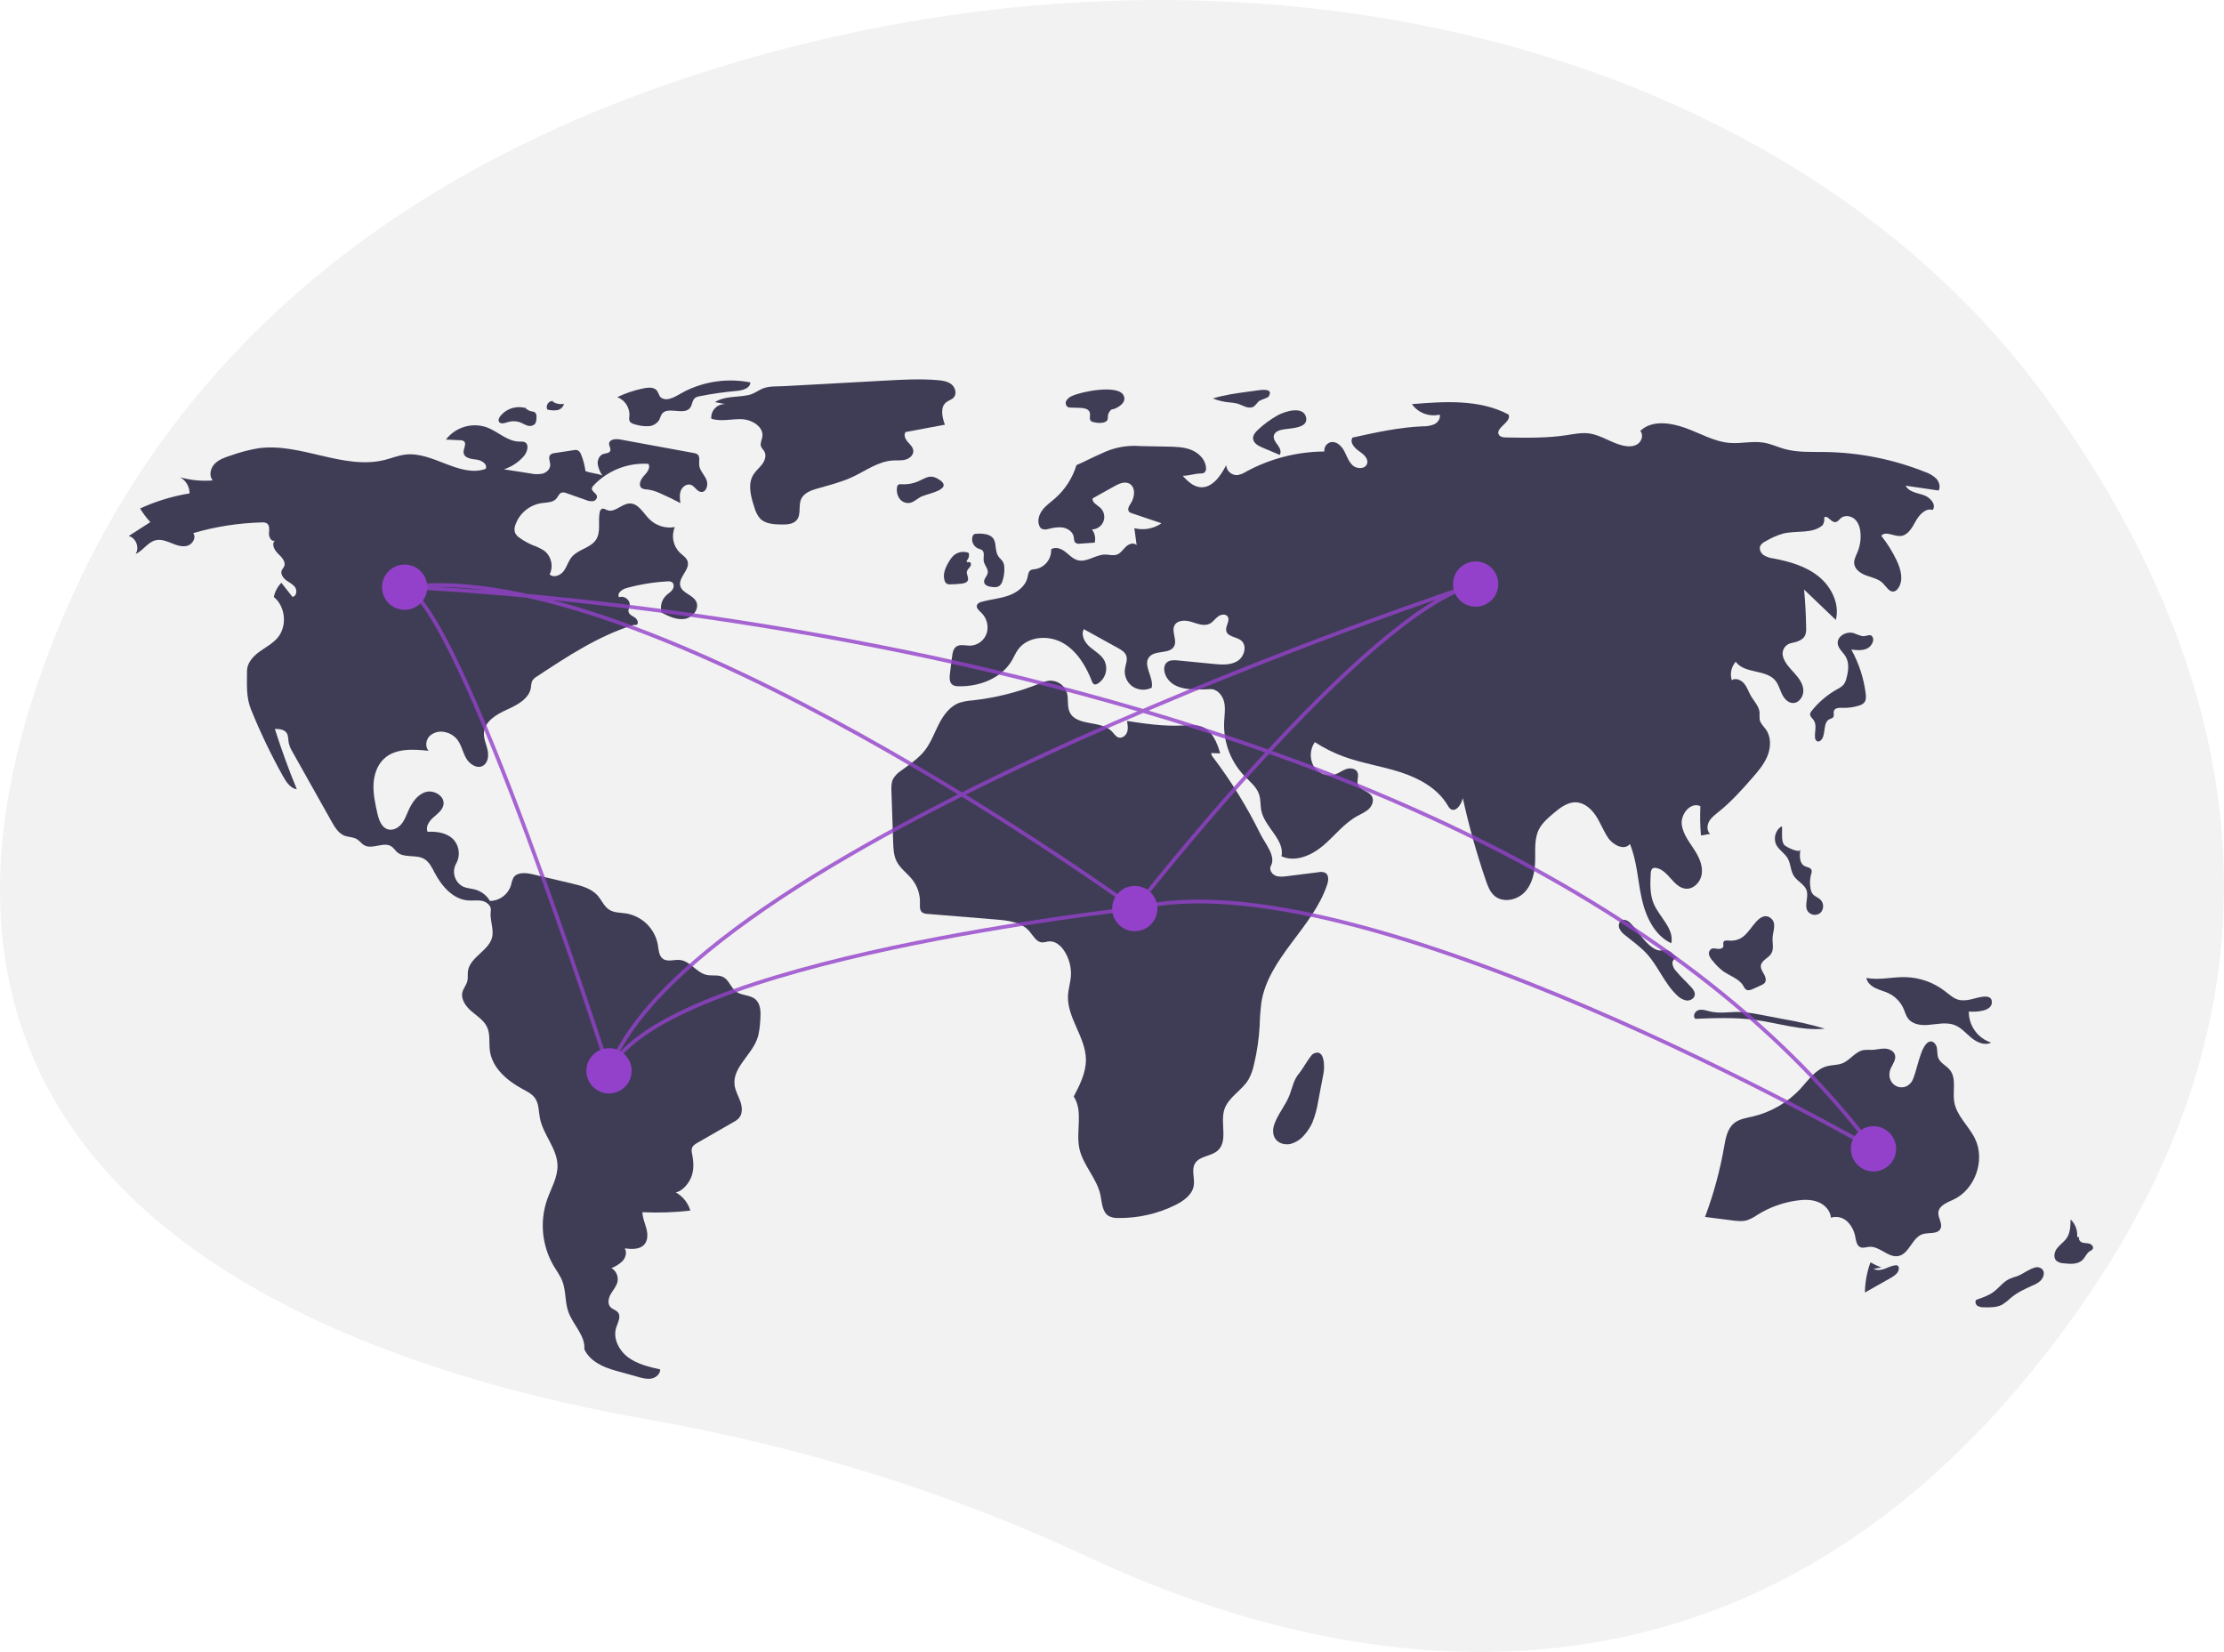
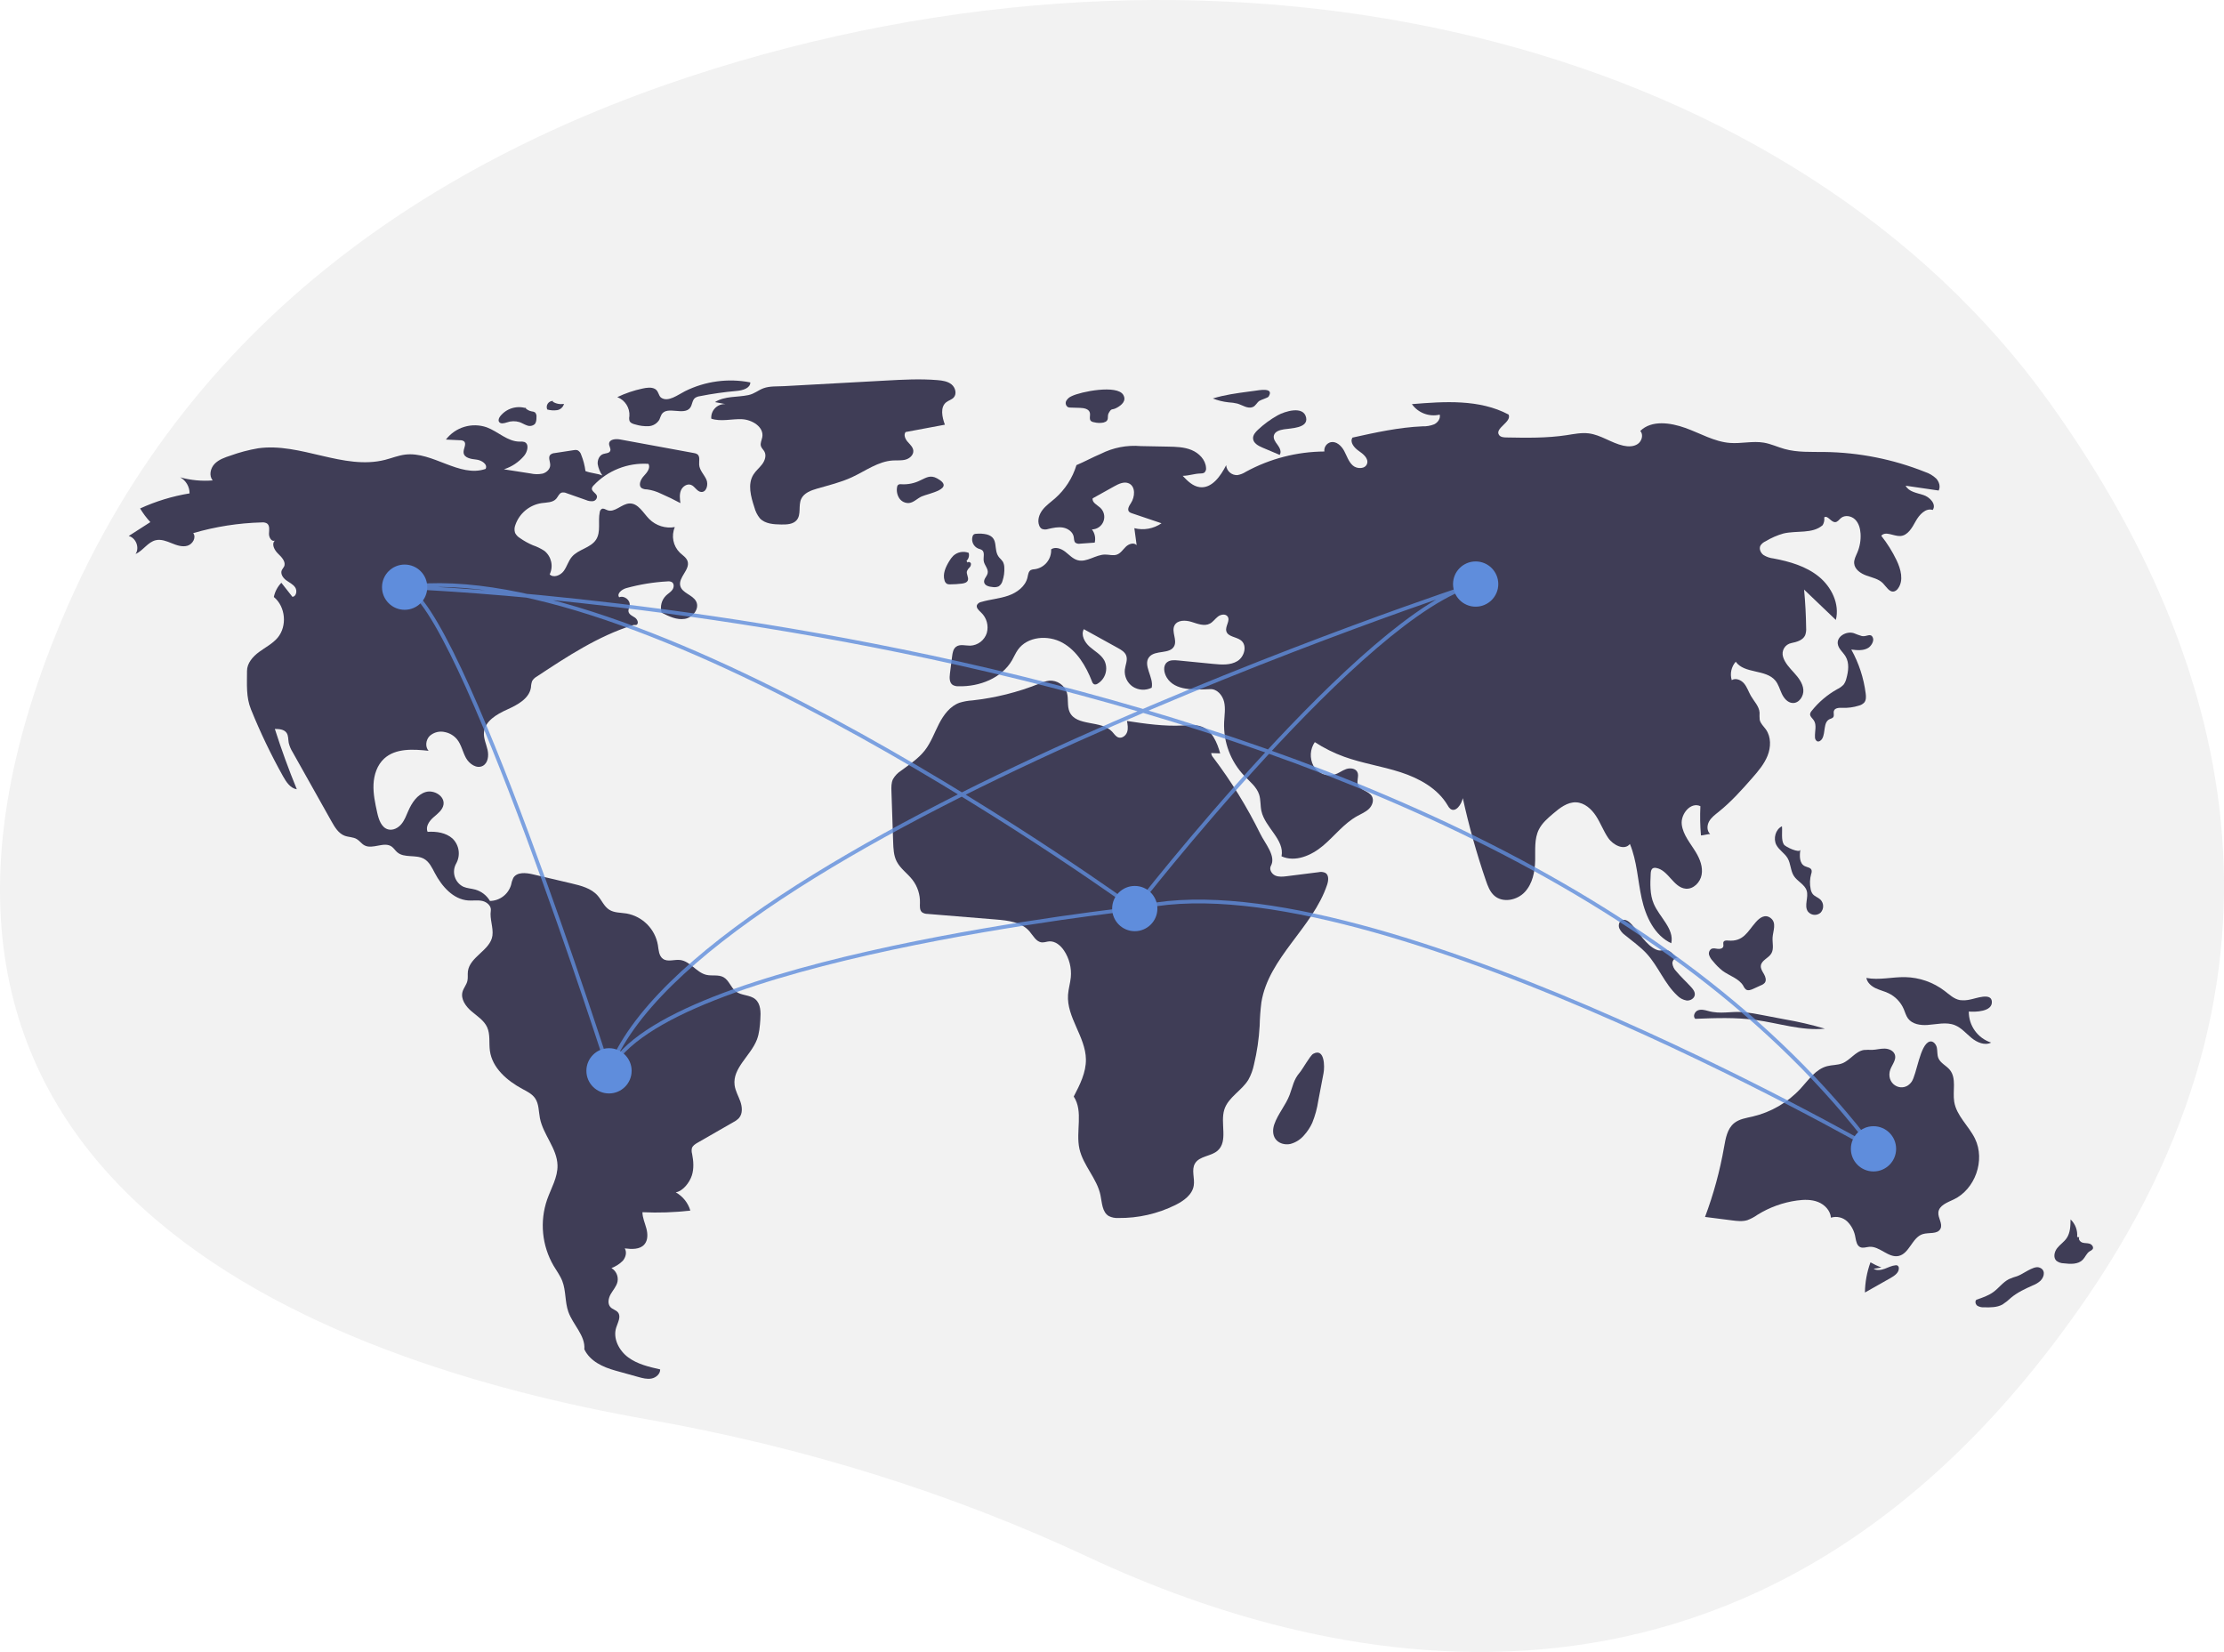
<svg xmlns="http://www.w3.org/2000/svg" id="e37c00f5-ff96-45aa-87ea-1a24b78ba7bd" data-name="Layer 1" width="1176.606" height="873.979" viewBox="0 0 1176.606 873.979">
  <path d="M1095.664,225.463C962.121,39.632,680.019-35.748,402.58,45.439,255.907,88.36,114.487,174.358,44.402,340.88-80.881,638.554,182.167,733.624,354.172,763.924c83.172,14.651,161.507,39.263,233.089,72.771C716.045,896.979,944,950.398,1115.894,699.286,1240.482,517.28,1184.616,349.244,1095.664,225.463Z" transform="translate(-11.69692 -13.01074)" fill="#f2f2f2" />
  <path d="M321.429,262.228a34.385,34.385,0,0,0-2.248-8.605,3.895,3.895,0,0,0-1.98-2.439,4.08,4.08,0,0,0-1.965-.022l-10.087,1.544a3.867,3.867,0,0,0-2.302.894c-1.314,1.382-.02,3.607-.06,5.513-.045,2.143-1.95,3.883-4.015,4.459a15.177,15.177,0,0,1-6.38-.079l-14.105-2.192a23.256,23.256,0,0,0,10.671-7.121c1.856-2.199,2.844-6.304.161-7.345a6.585,6.585,0,0,0-2.45-.197c-6.391.05-11.419-5.286-17.402-7.533a19.241,19.241,0,0,0-21.655,6.455l7.514.362a3.335,3.335,0,0,1,2.001.534c1.647,1.353-.401,3.952-.169,6.07.301,2.752,3.956,3.34,6.711,3.619s6.25,2.517,4.925,4.948c-13.847,4.769-27.937-9.323-42.479-7.588-3.68.439-7.156,1.885-10.749,2.794-21.951,5.554-44.644-9.264-67.068-6.126a85.163,85.163,0,0,0-14.64,3.861c-3.052,1.002-6.235,2.085-8.453,4.409s-3.061,6.298-.961,8.729a49.126,49.126,0,0,1-17.216-1.636,9.645,9.645,0,0,1,4.959,8.5A102.145,102.145,0,0,0,85.821,282.014a44.073,44.073,0,0,0,5.416,7.215l-11.445,7.353c3.867.974,5.866,6.247,3.617,9.54,4.009-1.784,6.494-6.398,10.782-7.333,2.809-.613,5.667.536,8.331,1.616s5.593,2.126,8.352,1.316,4.793-4.387,3.04-6.666a142.719,142.719,0,0,1,36.253-5.664,4.547,4.547,0,0,1,2.746.521c1.598,1.109,1.178,3.504,1.092,5.447s1.429,4.497,3.165,3.621c-2.043,1.772-.297,5.108,1.664,6.971s4.323,4.434,3.123,6.858c-.313.633-.845,1.139-1.146,1.777-.89,1.884.523,4.081,2.189,5.332s3.707,2.126,4.864,3.858.632,4.765-1.438,5.007l-5.882-7.469a15.314,15.314,0,0,0-3.974,7.53c6.238,5.099,7.176,15.478,1.954,21.613-2.669,3.135-6.464,5.04-9.776,7.486s-6.377,5.928-6.369,10.045c.014,7.113-.567,13.721,2.099,20.316a312.966,312.966,0,0,0,16.99,35.447c1.681,3.006,3.853,6.301,7.258,6.819q-6.455-15.714-11.621-31.917c2.243.009,4.836.187,6.151,2.004,1.089,1.505.855,3.551,1.193,5.378a16.659,16.659,0,0,0,2.124,4.994L187.123,447.636c1.704,3.034,3.658,6.292,6.913,7.521,2.082.786,4.49.638,6.406,1.769,1.502.887,2.513,2.46,4.044,3.296,4.329,2.361,10.349-2.167,14.394.652,1.157.806,1.893,2.087,2.958,3.01,3.736,3.236,9.865,1.071,14.179,3.485,2.78,1.556,4.22,4.667,5.703,7.486,3.714,7.062,9.723,13.981,17.683,14.543,2.5.177,5.054-.297,7.498.259s4.85,2.689,4.457,5.164c-.673,4.244,1.424,8.891.861,13.151-1.026,7.76-12.032,11.169-12.978,18.939-.207,1.701.117,3.457-.288,5.122-.496,2.041-2.029,3.702-2.574,5.731-1.032,3.844,1.722,7.67,4.748,10.256s6.635,4.816,8.289,8.437c1.748,3.827.89,8.289,1.458,12.457,1.241,9.1,9.102,15.847,17.191,20.197,2.465,1.325,5.111,2.608,6.706,4.908,2.082,3.001,1.875,6.957,2.57,10.543,1.703,8.782,9.095,16.017,9.305,24.96.149,6.356-3.384,12.122-5.495,18.12a42.257,42.257,0,0,0,3.451,35.046c1.579,2.666,3.467,5.18,4.584,8.07,1.993,5.158,1.346,11.02,3.184,16.235,2.43,6.895,9.106,12.589,8.467,19.872,3.031,6.294,9.724,9.387,16.454,11.26l12.062,3.357c2.309.643,4.723,1.291,7.074.825s4.596-2.418,4.535-4.815c-5.915-1.334-12.019-2.752-16.895-6.357s-8.216-10.023-6.366-15.797c.858-2.678,2.683-5.769.948-7.982-.993-1.267-2.81-1.598-3.931-2.753-1.748-1.803-1.147-4.831.109-7.005s3.073-4.116,3.579-6.576a6.861,6.861,0,0,0-3.216-7.138,17.054,17.054,0,0,0,5.97-3.831c1.57-1.793,2.295-4.557,1.06-6.595,3.668.465,7.997.693,10.405-2.113,1.923-2.24,1.79-5.59,1.031-8.442s-2.044-5.624-2.084-8.575a156.267,156.267,0,0,0,25.353-.86,16.439,16.439,0,0,0-7.708-9.654c3.811-.645,7.282-5.207,8.486-8.879s.897-7.673.153-11.465a6.152,6.152,0,0,1-.114-3.004c.429-1.368,1.772-2.202,3.015-2.916l18.914-10.863a11.017,11.017,0,0,0,3.025-2.233c1.982-2.328,1.688-5.841.673-8.725s-2.64-5.595-3.031-8.627c-1.169-9.068,8.538-15.574,11.813-24.109,1.286-3.35,1.548-6.991,1.796-10.57.267-3.844.287-8.31-2.665-10.787-2.829-2.375-7.251-1.845-10.211-4.054-2.714-2.025-3.651-5.958-6.616-7.594-2.693-1.486-6.07-.541-9.065-1.239-5.274-1.23-8.592-7.308-13.978-7.871-3.039-.318-6.478,1.168-8.969-.602-2.195-1.559-2.283-4.694-2.7-7.353a20.536,20.536,0,0,0-16.575-16.628c-3.133-.502-6.544-.312-9.209-2.033-2.699-1.744-3.937-5.008-6.057-7.422-3.417-3.891-8.798-5.274-13.84-6.459l-20.506-4.821c-3.64-.856-8.332-1.31-10.286,1.879a14.738,14.738,0,0,0-1.217,3.827,11.85,11.85,0,0,1-11.144,8.388,13.179,13.179,0,0,0-7.772-6.013c-2.079-.579-4.305-.644-6.288-1.496a8.833,8.833,0,0,1-3.833-12.253,10.995,10.995,0,0,0-1.879-13.225c-3.487-3.131-8.532-3.887-13.207-3.574-1.225-2.672.823-5.687,3.03-7.629s4.886-3.851,5.366-6.751c.756-4.561-5.064-8.026-9.483-6.666s-7.24,5.652-9.104,9.883c-1.07,2.428-1.979,4.984-3.667,7.031s-4.405,3.513-6.975,2.856c-3.639-.93-5.044-5.253-5.849-8.921-1.081-4.922-2.167-9.912-1.941-14.946s1.923-10.203,5.635-13.61c6.049-5.553,15.328-5.009,23.491-4.123-1.929-2.173-1.452-5.835.612-7.881a8.96,8.96,0,0,1,8.121-1.995,11.191,11.191,0,0,1,6.291,3.762c2.32,2.828,2.979,6.647,4.733,9.857s5.696,5.948,8.923,4.226c2.787-1.488,3.23-5.353,2.536-8.435s-2.167-6.08-1.916-9.229c.479-6.01,6.709-9.627,12.206-12.102S291.737,382.615,292.608,376.65a10.73,10.73,0,0,1,.652-3.42,6.709,6.709,0,0,1,2.461-2.315c16.044-10.603,32.355-21.335,50.692-27.129.954-.301,1.066.034,2.038-.203,1.361-.786.459-2.962-.846-3.838s-3.048-1.549-3.379-3.085c-.243-1.129.422-2.238.595-3.381.425-2.807-2.933-5.399-5.541-4.276-1.473-1.951,1.442-4.217,3.798-4.866a103.15,103.15,0,0,1,21.67-3.54,3.903,3.903,0,0,1,2.466.419c1.231.853,1.074,2.808.201,4.025s-2.229,1.981-3.316,3.011a9.053,9.053,0,0,0-2.348,9.105c3.826,1.946,7.986,3.95,12.223,3.264s7.999-5.447,6.007-9.249c-1.855-3.541-7.426-4.34-8.384-8.221-1.122-4.544,5.31-8.585,3.862-13.035-.635-1.949-2.577-3.097-4.068-4.504a12.221,12.221,0,0,1-2.674-13.552,15.419,15.419,0,0,1-13.523-4.232c-3.234-3.264-5.815-8.414-10.408-8.267-4.215.134-7.845,5.051-11.786,3.551-.97-.369-1.992-1.12-2.931-.68a2.422,2.422,0,0,0-1.093,1.815c-1.002,4.788.721,10.244-1.888,14.382-2.84,4.503-9.409,5.127-12.852,9.187-1.869,2.204-2.593,5.174-4.311,7.498s-5.364,3.801-7.425,1.776a10.235,10.235,0,0,0-2.78-12.445,27.309,27.309,0,0,0-6.141-2.987,36.422,36.422,0,0,1-6.861-3.824,6.758,6.758,0,0,1-2.519-2.695,6.141,6.141,0,0,1,.172-4.262,17.426,17.426,0,0,1,13.867-11.494c2.745-.373,5.94-.242,7.756-2.333.961-1.107,1.465-2.78,2.861-3.229a4.219,4.219,0,0,1,2.641.325l10.245,3.606a7.191,7.191,0,0,0,3.65.604,2.474,2.474,0,0,0,2.14-2.6c-.327-1.701-2.945-2.518-2.707-4.234a2.827,2.827,0,0,1,.857-1.441,36.629,36.629,0,0,1,29.051-11.472c1.293,2.124-.752,4.639-2.454,6.452s-3.069,5.052-1.011,6.448a5.643,5.643,0,0,0,2.728.614,23.819,23.819,0,0,1,7.261,2.202q5.311,2.311,10.417,5.057c-.301-2.245-.588-4.609.263-6.708s3.269-3.745,5.381-2.928c2.036.788,3.079,3.483,5.248,3.73,2.893.329,4.034-3.944,2.826-6.593s-3.6-4.867-3.8-7.772c-.135-1.96.611-4.39-.954-5.576a4.26,4.26,0,0,0-1.847-.648l-39.084-7.192c-2.321-.427-5.674-.1-5.777,2.258-.057,1.316,1.118,2.618.597,3.828-.556,1.291-2.381,1.173-3.711,1.63-2.063.709-3.098,3.158-2.9,5.331a14.834,14.834,0,0,0,2.448,6.008C327.82,263.487,323.971,263.291,321.429,262.228Z" transform="translate(-11.69692 -13.01074)" fill="#3f3d56" />
  <path d="M290.244,229.051a12.656,12.656,0,0,0-13.902,4.164c-.644.847-1.184,2.015-.645,2.933.772,1.315,2.741.796,4.192.325a10.549,10.549,0,0,1,6.621-.158c1.363.468,2.581,1.295,3.95,1.745a3.978,3.978,0,0,0,4.056-.593c.939-.958.998-2.447 1-3.788a3.047,3.047,0,0,0-.776-2.504,3.981,3.981,0,0,0-1.796-.531,6.185,6.185,0,0,1-3.619-2.115" transform="translate(-11.69692 -13.01074)" fill="#3f3d56" />
  <path d="M304.337,225.127a3.22,3.22,0,0,0-3.112,4.534,13.05,13.05,0,0,0,5.203.339,4.447,4.447,0,0,0,3.637-3.334,8.372,8.372,0,0,1-5.928-1.132" transform="translate(-11.69692 -13.01074)" fill="#3f3d56" />
  <path d="M351.62,218.574a59.853,59.853,0,0,0-13.342,4.532,10.024,10.024,0,0,1,6.402,10.068,5.243,5.243,0,0,0,.061,2.489c.49,1.188,1.91,1.634,3.158,1.939a20.823,20.823,0,0,0,6.927.884,7.056,7.056,0,0,0,5.734-3.504,24.972,24.972,0,0,1,1.192-2.819c2.992-4.557,11.881.953,15.094-3.451,1.132-1.552,1.028-3.887,2.503-5.116a5.624,5.624,0,0,1,2.574-.982,180.731,180.731,0,0,1,19.548-2.784c3.109-.271,7.162-1.387,7.188-4.508a54.149,54.149,0,0,0-34.541,4.647c-3.85,1.929-8.943,5.985-12.652,3.429-1.389-.957-1.32-3.535-3.231-4.612C356.281,217.686,353.694,218.133,351.62,218.574Z" transform="translate(-11.69692 -13.01074)" fill="#3f3d56" />
  <path d="M389.919,225.736l5.497,1.056a7.124,7.124,0,0,0-7.413,7.72c5.148,1.72,10.761.046,16.184.275s11.733,4.102,10.807,9.451c-.28,1.617-1.214,3.233-.728,4.801.34,1.099,1.31,1.878,1.856,2.89,1.14,2.109.229,4.776-1.21,6.693s-3.374,3.446-4.637,5.483c-3.142,5.067-1.357,11.617.515,17.277a15.231,15.231,0,0,0,2.929,5.849c2.773,2.948,7.292,3.205,11.338,3.264,2.945.043,6.32-.103,8.182-2.385,2.432-2.979.731-7.628,2.332-11.125,1.454-3.176,5.159-4.538,8.515-5.504,6.149-1.77,12.416-3.275,18.229-5.949,7.219-3.32,13.965-8.495,21.899-8.922,2.226-.12,4.507.143,6.651-.467s4.181-2.464,4.019-4.687c-.139-1.9-1.746-3.294-3.002-4.726s-2.242-3.634-1.088-5.149l20.797-3.884c-1.474-4.017-2.623-9.309.765-11.924,1.222-.944,2.859-1.321,3.899-2.461,1.774-1.944.882-5.293-1.166-6.946s-4.816-2.037-7.438-2.255c-9.119-.757-18.29-.257-27.426.244q-26.79,1.468-53.58,2.937c-3.595.197-7.746-.104-11.044,1.123-2.792,1.038-4.776,2.945-7.969,3.614C401.739,223.264,395.252,222.427,389.919,225.736Z" transform="translate(-11.69692 -13.01074)" fill="#3f3d56" />
  <path d="M488.403,269.189a2.212,2.212,0,0,0-1.6.363,2.02,2.02,0,0,0-.521,1.234,8.149,8.149,0,0,0,1.184,5.832,5.711,5.711,0,0,0,5.228,2.506c2.475-.316,4.3-2.427,6.575-3.458,3.507-1.587,18.403-4.061,8.099-9.627-3.551-1.918-5.845-.225-8.644,1.039A19.669,19.669,0,0,1,488.403,269.189Z" transform="translate(-11.69692 -13.01074)" fill="#3f3d56" />
  <path d="M578.653,222.593a5.883,5.883,0,0,0-2.862,2.492,2.514,2.514,0,0,0,.943,3.335,3.752,3.752,0,0,0,1.404.223l4.892.146c2.078.062,4.674.505,5.233,2.508.415,1.487-.513,3.398.606,4.461a3.155,3.155,0,0,0,1.664.649,11.341,11.341,0,0,0,4.929.159c3.56-.955,1.689-3.127,2.81-5.062,1.715-2.96,1.418-1.168,4.441-2.864,2.232-1.253,5.116-3.525,3.253-6.718C602.727,216.368,583.434,220.208,578.653,222.593Z" transform="translate(-11.69692 -13.01074)" fill="#3f3d56" />
  <path d="M675.212,219.802l-2.841.379c-6.406.855-12.848,1.718-19.018,3.641a31.652,31.652,0,0,0,8.329,2.044,25.585,25.585,0,0,1,4.665.663c2.725.811,5.471,2.906,8.104,1.833,1.632-.665,2.165-2.365,3.517-3.266.934-.622,4.475-1.629,4.871-2.257C686.04,217.764,677.672,219.474,675.212,219.802Z" transform="translate(-11.69692 -13.01074)" fill="#3f3d56" />
  <path d="M687.686,232.713A53.277,53.277,0,0,0,677.203,240.39c-1.335,1.255-2.698,2.815-2.577,4.643.161,2.429,2.749,3.839,4.991,4.788l9.081,3.845c1.102-1.553.093-3.696-1.045-5.222s-2.492-3.291-1.989-5.128c.574-2.095,3.129-2.81,5.271-3.171,3.491-.588,12.907-.541,11.776-6.167C701.378,227.35,691.19,230.754,687.686,232.713Z" transform="translate(-11.69692 -13.01074)" fill="#3f3d56" />
  <path d="M685.86,607.84c-.865,2.503-.947,5.451.549,7.637,1.678,2.452,5.036,3.366,7.942,2.744a14.307,14.307,0,0,0,7.374-4.741,25.392,25.392,0,0,0,4.241-6.504,50.767,50.767,0,0,0,3.144-11.502l2.82-14.804c.63-3.309.606-13.452-5.475-10.147-1.661.903-5.508,8.031-7.249,10.053-3.138,3.643-3.553,7.178-5.205,11.592C691.931,597.695,687.773,602.303,685.86,607.84Z" transform="translate(-11.69692 -13.01074)" fill="#3f3d56" />
  <path d="M1007.042,683.597a44.332,44.332,0,0,1-5.778-2.751,48.707,48.707,0,0,0-2.929,15.965l13.616-7.705c2.048-1.159,4.37-2.769,4.326-5.123a1.621,1.621,0,0,0-.753-1.474,1.836,1.836,0,0,0-.955-.112c-2.019.168-3.86,1.162-5.764,1.853s-4.132,1.056-5.879.031" transform="translate(-11.69692 -13.01074)" fill="#3f3d56" />
  <path d="M1078.869,688.172a29.472,29.472,0,0,0-4.366,1.567c-3.125,1.59-5.25,4.609-8.062,6.703-2.691,2.004-5.93,3.104-9.11,4.174-.935.827-.506,2.492.51,3.218a6.315,6.315,0,0,0,3.596.808c3.303.073,6.784.105,9.677-1.491a30.518,30.518,0,0,0,4.556-3.616c3.383-2.823,7.446-4.685,11.467-6.485a13.162,13.162,0,0,0,3.997-2.39c2.527-2.49,2.705-6.331-.939-7.178C1087.251,682.798,1081.672,687.265,1078.869,688.172Z" transform="translate(-11.69692 -13.01074)" fill="#3f3d56" />
  <path d="M1110.605,667.441a11.359,11.359,0,0,0-3.475-9.307c-.037,3.428-.141,7.079-2.069,9.914-1.374,2.02-3.527,3.384-5.032,5.307s-2.173,4.973-.408,6.661a6.615,6.615,0,0,0,3.92,1.35c3.514.414,7.581.644,10.045-1.894,1.345-1.386,1.999-3.438,3.64-4.456a4.429,4.429,0,0,0,1.597-1.143c.677-1.077-.399-2.496-1.611-2.884s-2.547-.206-3.764-.574-2.335-1.738-1.71-2.846" transform="translate(-11.69692 -13.01074)" fill="#3f3d56" />
  <path d="M1054.2,541.77a15.795,15.795,0,0,1-5.636.332c-3.128-.575-5.563-2.933-8.088-4.866A35.677,35.677,0,0,0,1019.63,529.953c-6.863-.13-13.789,1.73-20.529.433.44,2.449,2.536,4.286,4.772,5.378s4.704,1.641,6.951,2.711a16.597,16.597,0,0,1,8.039,8.363c.724,1.689,1.179,3.528,2.275,5.003,2.241,3.015,6.488,3.677,10.236,3.43,4.887-.321,9.991-1.727,14.537.094,3.478,1.393,5.967,4.437,8.871,6.804s6.994,4.124,10.329,2.416a17.075,17.075,0,0,1-11.814-16.43c3.27.301,12.69.184,12.183-5.373C1065.05,538.072,1057.008,541.262,1054.2,541.77Z" transform="translate(-11.69692 -13.01074)" fill="#3f3d56" />
  <path d="M1011.417,580.087c.581-3.185,3.757-5.997,2.767-9.08-.684-2.132-3.156-3.184-5.394-3.237s-4.437.614-6.675.677a32.53,32.53,0,0,0-4.371.062c-4.442.73-7.181,5.387-11.367,7.042-2.546,1.007-5.406.814-8.053,1.51-6.01,1.58-9.813,7.259-14.014,11.838a50.011,50.011,0,0,1-25.384,14.804c-3.417.791-7.09,1.297-9.807,3.517-3.597,2.939-4.482,7.977-5.282,12.552a207.333,207.333,0,0,1-10.093,37.051l14.27,1.822c2.713.346,5.524.685,8.139-.118a23.628,23.628,0,0,0,5.353-2.852,53.442,53.442,0,0,1,20.879-7.537c3.737-.513,7.655-.607,11.162.782s6.516,4.539,6.809,8.3a8.767,8.767,0,0,1,8.762,2.131,15.231,15.231,0,0,1,4.183,8.351c.376,1.952.752,4.292,2.564,5.111,1.478.668,3.173-.051,4.79-.181,5.486-.439,10.039,5.958,15.432,4.857,5.784-1.181,7.203-9.843,12.846-11.578,3.241-.996,7.786.215,9.338-2.799,1.368-2.657-1.361-5.723-1.08-8.698.346-3.663,4.667-5.218,7.998-6.781,11.484-5.389,16.934-20.845,11.369-32.245-3.297-6.754-9.785-12.071-10.983-19.491-.922-5.709,1.329-12.366-2.311-16.859-1.852-2.286-4.987-3.548-6.088-6.275-.694-1.717-.415-3.665-.788-5.479s-1.956-3.711-3.747-3.241c-5.199,1.365-6.858,17.425-9.641,21.327C1018.77,591.302,1010.084,587.395,1011.417,580.087Z" transform="translate(-11.69692 -13.01074)" fill="#3f3d56" />
  <path d="M915.322,547.838c-1.777-.498-3.717-.989-5.419-.277s-2.696,3.211-1.33,4.451c10.688-.416,21.442-.83,32.04.622,12.21,1.672,24.294,5.815,36.558,4.596a186.054,186.054,0,0,0-21.326-4.949l-12.006-2.293a92.83,92.83,0,0,0-9.749-1.506C927.241,547.916,922.057,549.726,915.322,547.838Z" transform="translate(-11.69692 -13.01074)" fill="#3f3d56" />
  <path d="M926.023,510.612c-.887-.074-1.986-.138-2.445.625-.439.729.063,1.692-.172,2.509-.322,1.117-1.785,1.402-2.937,1.25s-2.398-.516-3.419.039a2.898,2.898,0,0,0-1.121,3.292,8.475,8.475,0,0,0,1.976,3.15,32.185,32.185,0,0,0,5.128,5.143c3.674,2.712,8.65,4.018,10.964,7.955a5.278,5.278,0,0,0,1.464,1.971c1.111.704,2.559.168,3.755-.378l4.192-1.915a4.762,4.762,0,0,0,1.96-1.333c.958-1.299.369-3.147-.434-4.547s-1.833-2.849-1.66-4.454c.308-2.862,3.987-3.956,5.5-6.405,1.525-2.468.532-5.648.708-8.544.206-3.387,2.334-7.792-1.09-10.323-2.91-2.151-5.691-.163-7.78,2.211C936.205,505.866,934.122,511.288,926.023,510.612Z" transform="translate(-11.69692 -13.01074)" fill="#3f3d56" />
  <path d="M951.468,460.009c1.431,2.74,4.415,4.376,5.975,7.044,1.692,2.893,1.499,6.63,3.334,9.434,1.883,2.877,5.672,4.404,6.728,7.675,1.153,3.572-1.463,7.913.622,11.034a4.632,4.632,0,0,0,6.794.624,4.984,4.984,0,0,0-.206-6.954c-1.234-1.126-3.007-1.612-4.038-2.927a6.141,6.141,0,0,1-1.046-2.546,16.669,16.669,0,0,1,.262-7.989,3.555,3.555,0,0,0,.201-2.09c-.464-1.349-2.29-1.444-3.572-2.07-2.911-1.421-2.841-5.53-2.332-8.729-.339,2.13-7.926-1.493-8.72-2.699-1.578-2.397-.719-7.02-1.032-9.669C951.032,451.791,949.718,456.659,951.468,460.009Z" transform="translate(-11.69692 -13.01074)" fill="#3f3d56" />
  <path d="M875.031,502.171c-1.4-1.568-3.51-3.208-5.387-2.262-1.432.721-1.826,2.703-1.265,4.205a9.257,9.257,0,0,0,3.055,3.642c3.913,3.227,8.126,6.139,11.539,9.89,6.108,6.713,9.344,15.77,15.987,21.954a8.967,8.967,0,0,0,5.034,2.724c1.935.18,4.109-1.059,4.331-2.99.183-1.591-.926-3.014-2.009-4.193-2.581-2.807-5.406-5.391-7.842-8.323a6.994,6.994,0,0,1-2.004-4.186c-.012-1.579,1.428-3.232,2.958-2.841-1.861-.476-3.241-3.576-5.972-4.159-2.282-.487-2.835.926-5.551-.239C882.724,513.172,878.659,506.233,875.031,502.171Z" transform="translate(-11.69692 -13.01074)" fill="#3f3d56" />
  <path d="M996.764,349.525a42.899,42.899,0,0,1-4.377-1.563c-3.847-1.155-8.936,1.673-8.423,5.656.341,2.647,2.804,4.431,4.164,6.727,2.017,3.404,1.479,7.722.419,11.535a9.017,9.017,0,0,1-1.455,3.282A11.116,11.116,0,0,1,983.644,377.64a46.103,46.103,0,0,0-13.49,11.46,3.303,3.303,0,0,0-.815,1.536c-.183,1.345,1.168,2.325,1.933,3.446,1.698,2.492.471,5.845.638,8.855a2.504,2.504,0,0,0,1.055,2.197c1.023.52,2.236-.363,2.791-1.368,1.841-3.335.454-8.687,3.907-10.295.653-.304,1.445-.432,1.881-1.006.691-.91.024-2.258.375-3.346.526-1.633,2.76-1.707,4.475-1.634a25.398,25.398,0,0,0,8.724-1.161,5.807,5.807,0,0,0,2.888-1.672c1.032-1.288.941-3.12.734-4.758a64.492,64.492,0,0,0-7.62-23.25c3.033.387,6.333.723,8.95-.858,1.466-.885,3.223-3.532,2.496-5.334C1001.418,347.603,999.341,350.001,996.764,349.525Z" transform="translate(-11.69692 -13.01074)" fill="#3f3d56" />
  <path d="M607.915,394.431c.363,1.947.72,3.997.082,5.871s-2.645,3.441-4.54,2.867c-1.471-.446-2.32-1.925-3.365-3.052-5.808-6.27-18.912-2.64-22.5-10.397-1.464-3.166-.469-6.959-1.468-10.301a9.169,9.169,0,0,0-9.285-6.308,19.08,19.08,0,0,0-5.343,1.595,134.727,134.727,0,0,1-35.401,8.854,29.087,29.087,0,0,0-6.802,1.238c-4.988,1.808-8.396,6.432-10.821,11.151s-4.216,9.827-7.468,14.019c-3.417,4.406-8.206,7.491-12.673,10.828a12.93,12.93,0,0,0-4.181,4.382c-.968,1.988-.914,4.301-.839,6.511l.913,26.844c.117,3.453.265,7.029,1.81,10.119,1.93,3.858,5.742,6.386,8.386,9.794a19.183,19.183,0,0,1,3.98,12.251c-.056,1.777-.233,3.879,1.151,4.995a5.062,5.062,0,0,0,2.83.814l36.312,2.972c6.387.523,13.466,1.382,17.637,6.249,1.968,2.297,3.549,5.6,6.564,5.846,1.293.106,2.551-.425,3.845-.528,3.263-.258,6.13,2.218,7.939,4.946a21.943,21.943,0,0,1,3.525,14.08c-.297,3.112-1.261,6.137-1.469,9.256-.791,11.868,9.269,22.179,9.464,34.071.115,6.995-3.206,13.531-6.444,19.733,5.225,7.916.947,18.457,3.027,27.711,1.974,8.78,9.294,15.653,11.118,24.465.835,4.034.883,8.998,4.441,11.076a10.122,10.122,0,0,0,5.025,1.006,66.242,66.242,0,0,0,30.165-6.867c4.399-2.183,8.957-5.441,9.725-10.291.62-3.911-1.364-8.286.655-11.693,2.379-4.015,8.473-3.697,11.974-6.784,5.679-5.008,1.251-14.56,3.551-21.773,2.068-6.484,9.187-9.929,12.716-15.748a27.986,27.986,0,0,0,2.955-8.009,114.243,114.243,0,0,0,3.007-20.426,122.436,122.436,0,0,1,.924-12.511c3.805-23.638,27.173-39.466,34.76-62.174.725-2.169,1.065-5.057-.864-6.284a5.525,5.525,0,0,0-3.674-.385l-16.739,2.11c-2.079.262-4.283.507-6.192-.356s-3.278-3.279-2.265-5.114c2.843-5.15-3.005-11.657-5.603-16.935a249.894,249.894,0,0,0-24.885-40.357,4.102,4.102,0,0,1-1.091-2.369l4.751.158c-1.604-5.754-4.25-12.051-9.841-14.156-3.15-1.186-6.639-.776-10-.592C627.764,397.358,617.443,395.904,607.915,394.431Z" transform="translate(-11.69692 -13.01074)" fill="#3f3d56" />
  <path d="M637.399,264.755c2.519,2.675,5.342,5.512,8.987,5.978,6.438.824,11.067-5.834,14.014-11.617a5.676,5.676,0,0,0,5.923,5.251,11.693,11.693,0,0,0,4.455-1.742,87.765,87.765,0,0,1,41.579-10.748,4.49,4.49,0,0,1,3.429-4.936c2.955-.586,5.618,1.969,7.043,4.624s2.315,5.731,4.58,7.718,6.65,1.9,7.545-.977c.859-2.762-2.019-5.118-4.409-6.746s-4.91-4.642-3.301-7.046c12.213-2.704,24.502-5.417,37-5.955a15.494,15.494,0,0,0,6.228-1.073c1.906-.935,3.421-3.058,2.908-5.119a14.104,14.104,0,0,1-14.718-5.552c17.341-1.431,35.785-2.651,51.153,5.509,1.844,3.959-7.555,7.253-5.04,10.824.802,1.139,2.409,1.272,3.802,1.298,10.679.198,21.421.393,31.98-1.22,3.859-.589,7.756-1.421,11.63-.943,6.453.796,11.972,5.101,18.32,6.505,2.584.571,5.481.591,7.659-.912s3.114-4.925,1.329-6.878c5.977-5.858,15.897-4.406,23.783-1.602s15.355,7.327,23.701,7.953c5.985.448,12.053-1.162,17.966-.138,3.716.643,7.175,2.296,10.807,3.312,6.869,1.921,14.136,1.515,21.268,1.608a149.022,149.022,0,0,1,53.106,10.553,15.789,15.789,0,0,1,5.904,3.488c1.573,1.685,2.376,4.303,1.318,6.351l-17.473-2.553c1.646,3.241,5.905,3.793,9.364,4.911s7.045,4.938,4.966,7.92c-3.748-1.193-7.144,2.554-9.037,6.001s-4.2,7.576-8.127,7.786c-3.517.188-7.77-2.806-10.062-.133a68.629,68.629,0,0,1,8.085,12.927c2.265,4.718,3.878,10.663.817,14.908a3.864,3.864,0,0,1-2.066,1.602c-2.5.633-4.124-2.425-5.917-4.279-2.259-2.336-5.676-2.997-8.735-4.093s-6.282-3.25-6.521-6.491c-.149-2.016.916-3.891,1.7-5.754a22.17,22.17,0,0,0,1.684-9.944c-.172-2.735-.939-5.581-2.903-7.492s-5.356-2.517-7.465-.767c-.984.817-1.773,2.123-3.05,2.172-2.258.086-3.991-3.85-5.808-2.506a6.172,6.172,0,0,1-.839,4.128c-5.421,4.714-13.748,2.72-20.736,4.385a38.921,38.921,0,0,0-9.461,4.132,6.087,6.087,0,0,0-2.704,2.27c-.872,1.695.089,3.866,1.627,4.993a12.917,12.917,0,0,0,5.365,1.831c8.52,1.614,17.163,4.111,23.889,9.583s11.137,14.518,9.009,22.924l-16.801-16.054q.957,10.111,1.086,20.277a9.116,9.116,0,0,1-.533,3.9c-1.198,2.645-4.444,3.536-7.289,4.12a5.709,5.709,0,0,0-4.383,7.315c1.011,3.294,3.531,5.863,5.838,8.422s4.578,5.468,4.88,8.9-2.288,7.302-5.725,7.063c-2.606-.181-4.539-2.514-5.651-4.878s-1.773-4.997-3.443-7.006c-5.055-6.08-16.409-3.475-20.937-9.956a10.241,10.241,0,0,0-2.118,9.746c2.107-1.319,4.991-.093,6.574,1.823s2.33,4.373,3.573,6.525c1.677,2.904,4.347,5.479,4.581,8.825a28.845,28.845,0,0,0,.064,3.795c.416,2.027,2.129,3.483,3.317,5.177,2.764,3.943,2.628,9.359.846,13.833s-4.983,8.212-8.153,11.836c-5.538,6.33-11.189,12.623-17.754,17.88-1.873,1.5-3.873,2.975-5.039,5.072s-1.227,5.041.566,6.636c-1.283.064-3.584.695-4.866.759a113.141,113.141,0,0,1-.293-15.477c-5.063-2.431-10.514,4.079-9.86,9.657s4.688,10.054,7.56,14.88c2.1,3.529,3.662,7.644,2.96,11.69s-4.313,7.779-8.405,7.423c-6.508-.568-9.23-9.91-15.674-10.979a2.633,2.633,0,0,0-1.696.168c-.957.525-1.123,1.805-1.177,2.895-.264,5.349-.492,10.911,1.596,15.843,3.055,7.215,10.946,13.275,9.291,20.933-8.918-4.145-13.554-14.146-15.66-23.752s-2.456-19.691-6.23-28.772c-2.865,3.673-8.888.637-11.507-3.216-2.482-3.653-4.01-7.878-6.419-11.581s-6.097-7.017-10.509-7.221c-4.625-.213-8.637,2.961-12.165,5.96-2.901,2.466-5.879,5.029-7.575,8.439-2.468,4.961-1.822,10.809-1.941,16.349-.129,5.989-1.398,12.307-5.479,16.691s-11.615,5.911-16.117,1.96c-2.35-2.063-3.488-5.145-4.502-8.103A396.684,396.684,0,0,1,785.596,435.269c-.756,3.36-3.707,7.692-6.526,5.712a5.844,5.844,0,0,1-1.504-1.937c-5.258-8.912-14.996-14.258-24.835-17.463s-20.191-4.7-29.92-8.223a75.787,75.787,0,0,1-15.521-7.731,12.207,12.207,0,0,0-.746,12.487c2.158,3.822,7.042,6.033,11.223,4.697,2.16-.69,3.985-2.19,6.129-2.931s5.021-.377,5.958,1.688c.897,1.977-.459,4.368.214,6.432,1.025,3.144,5.766,3.386,7.424,6.247,1.234,2.128.219,4.955-1.543,6.672s-4.111,2.66-6.261,3.855c-6.976,3.879-11.937,10.502-18.034,15.654s-14.699,8.914-21.965,5.609c1.732-8.77-8.715-15.209-10.637-23.939-.633-2.874-.305-5.926-1.208-8.726-1.308-4.054-4.905-6.842-7.856-9.915a38.912,38.912,0,0,1-10.673-28.31c.159-3.608.822-7.275 0-10.792s-3.734-6.921-7.342-6.762c-8.241.364-18.623.977-22.947-6.048-1.543-2.507-2.215-6.18.016-8.101,1.574-1.355,3.897-1.227,5.964-1.024l18.568,1.827c4.343.427,9.037.78,12.764-1.491s5.342-8.297,1.891-10.968c-2.521-1.952-7.039-1.846-7.772-4.949-.61-2.584,2.25-5.517.705-7.677-1.108-1.549-3.598-1.119-5.108.042s-2.604,2.859-4.293,3.738c-2.963,1.542-6.503.074-9.691-.923s-7.461-1.082-9.007,1.879c-1.729,3.311,1.534,7.65-.182,10.968-2.269,4.387-9.953,1.889-13.139,5.663-3.656,4.33,2.488,10.786,1.255,16.318a10.158,10.158,0,0,1-10.007-.562,9.72,9.72,0,0,1-4.201-9.051c.305-2.488,1.603-5.028.733-7.38-.703-1.901-2.612-3.033-4.386-4.013l-18.044-9.971c-1.675,3.108.443,6.96,3.091,9.295s5.967,4.092,7.707,7.164a9.404,9.404,0,0,1-3.539,12.398,2.171,2.171,0,0,1-1.789.312,2.495,2.495,0,0,1-1.16-1.56c-3.184-8.147-7.964-16.18-15.606-20.436s-18.623-3.381-23.634,3.789c-1.19,1.703-1.989,3.644-3.026,5.444-5.509,9.565-17.319,14.095-28.354,13.799a5.63,5.63,0,0,1-3.093-.727c-1.783-1.232-1.703-3.845-1.43-5.995l1.158-9.124c.233-1.832.57-3.857,2.02-5.001,2.044-1.612,4.993-.595,7.596-.632a9.627,9.627,0,0,0,8.738-6.744,10.849,10.849,0,0,0-3.02-10.789c-1.193-1.121-2.795-2.528-2.164-4.039a3.339,3.339,0,0,1,2.342-1.577c4.676-1.358,9.617-1.714,14.215-3.316s9.057-4.88,10.146-9.626c.334-1.454.486-3.216,1.792-3.937a5.374,5.374,0,0,1,2.071-.423,10.078,10.078,0,0,0,8.644-10.506c2.204-1.54,5.291-.407,7.423,1.231s4.014,3.801,6.608,4.507c4.834,1.316,9.506-2.964,14.516-2.984,2.107-.008,4.288.737,6.27.022,2.009-.724,3.209-2.724,4.751-4.202s4.248-2.379,5.672-.787l-1.213-8.982a17.658,17.658,0,0,0,14.371-2.598l-15.672-5.295a3.407,3.407,0,0,1-1.466-.784c-1.139-1.227-.008-3.139.919-4.533,2.216-3.336,2.589-8.832-1.056-10.493-2.488-1.134-5.344.227-7.732,1.559L589.752,276.674c-.363,2.174,2.295,3.407,3.943,4.871a6.611,6.611,0,0,1-4.311,11.552,8.238,8.238,0,0,1,1.471,6.984l-7.696.554a3.334,3.334,0,0,1-2.496-.487c-.823-.731-.712-2.012-.902-3.096-.46-2.617-3.023-4.451-5.638-4.921s-5.291.133-7.88.728a4.703,4.703,0,0,1-3.387-.078,3.382,3.382,0,0,1-1.34-1.691c-1.135-2.753-.074-5.988,1.749-8.342s4.32-4.075,6.561-6.035a38.243,38.243,0,0,0,11.371-17.638c4.237-1.775,8.623-4.187,12.86-5.962a39.35,39.35,0,0,1,21.151-4.098l14.348.274c4.248.081,8.611.185,12.539,1.805s7.379,5.122,7.651,9.362a2.874,2.874,0,0,1-.92,2.627,3.39,3.39,0,0,1-1.814.409C643.05,263.629,641.361,264.616,637.399,264.755Z" transform="translate(-11.69692 -13.01074)" fill="#3f3d56" />
  <path d="M523.036,309.723a4.198,4.198,0,0,0,1.145-4.223,7.853,7.853,0,0,0-8.132,1.536,13.71,13.71,0,0,0-2.179,2.88c-1.885,3.076-3.553,6.75-2.46,10.189a2.894,2.894,0,0,0,1.325,1.812,3.482,3.482,0,0,0,1.544.242,51.761,51.761,0,0,0,6.214-.382c1.266-.155,2.737-.512,3.226-1.69.643-1.548-.914-3.301-.46-4.915a5.369,5.369,0,0,1,1.326-1.899,2.51,2.51,0,0,0,.782-2.107c-.183-.757-1.343-1.187-1.76-.529" transform="translate(-11.69692 -13.01074)" fill="#3f3d56" />
  <path d="M533.806,295.759a17.385,17.385,0,0,0-5.631-.354,2.455,2.455,0,0,0-1.2.273,2.002,2.002,0,0,0-.739,1.071,5.319,5.319,0,0,0,3.097,6.519,6.655,6.655,0,0,1,1.92.772c1.593,1.236.577,3.761.879,5.754.339,2.238,2.505,4.116,2.108,6.345-.313,1.755-2.188,3.146-1.886,4.903.316,1.841,2.652,2.394,4.514,2.541a5.677,5.677,0,0,0,3.198-.367,4.952,4.952,0,0,0,2.018-2.922,18.729,18.729,0,0,0,.944-7.052,6.687,6.687,0,0,0-.795-3.113,17.378,17.378,0,0,0-1.858-2.128C536.806,303.852,540.562,297.663,533.806,295.759Z" transform="translate(-11.69692 -13.01074)" fill="#3f3d56" />
-   <path d="M1002.867,620.795S729.666,463.972,612.049,493.686c0,0-249.265,26.825-278.154,85.84,0,0-79.237-247.615-108.125-255.868" transform="translate(-11.69692 -13.01074)" fill="none" stroke="#9341ca" stroke-miterlimit="10" stroke-width="2" opacity="0.8" />
-   <path d="M333.895,579.526C379.704,457.369,792.395,322.007,792.395,322.007,733.793,336.864,612.049,493.686,612.049,493.686S354.53,306.324,225.77,323.657c0,0,567.037,18.571,777.097,297.137" transform="translate(-11.69692 -13.01074)" fill="none" stroke="#9341ca" stroke-miterlimit="10" stroke-width="2" opacity="0.8" />
-   <circle cx="214.074" cy="310.647" r="11.968" fill="#9341ca" />
-   <circle cx="322.199" cy="566.515" r="11.968" fill="#9341ca" />
-   <circle cx="780.698" cy="308.996" r="11.968" fill="#9341ca" />
-   <circle cx="991.171" cy="607.784" r="11.968" fill="#9341ca" />
-   <circle cx="600.352" cy="480.675" r="11.968" fill="#9341ca" />
+   <path d="M1002.867,620.795S729.666,463.972,612.049,493.686c0,0-249.265,26.825-278.154,85.84,0,0-79.237-247.615-108.125-255.868" transform="translate(-11.69692 -13.01074)" fill="none" stroke="#5f8ddc" stroke-miterlimit="10" stroke-width="2" opacity="0.8" />
+   <path d="M333.895,579.526C379.704,457.369,792.395,322.007,792.395,322.007,733.793,336.864,612.049,493.686,612.049,493.686S354.53,306.324,225.77,323.657c0,0,567.037,18.571,777.097,297.137" transform="translate(-11.69692 -13.01074)" fill="none" stroke="#5f8ddc" stroke-miterlimit="10" stroke-width="2" opacity="0.8" />
+   <circle cx="214.074" cy="310.647" r="11.968" fill="#5f8ddc" />
+   <circle cx="322.199" cy="566.515" r="11.968" fill="#5f8ddc" />
+   <circle cx="780.698" cy="308.996" r="11.968" fill="#5f8ddc" />
+   <circle cx="991.171" cy="607.784" r="11.968" fill="#5f8ddc" />
+   <circle cx="600.352" cy="480.675" r="11.968" fill="#5f8ddc" />
</svg>
